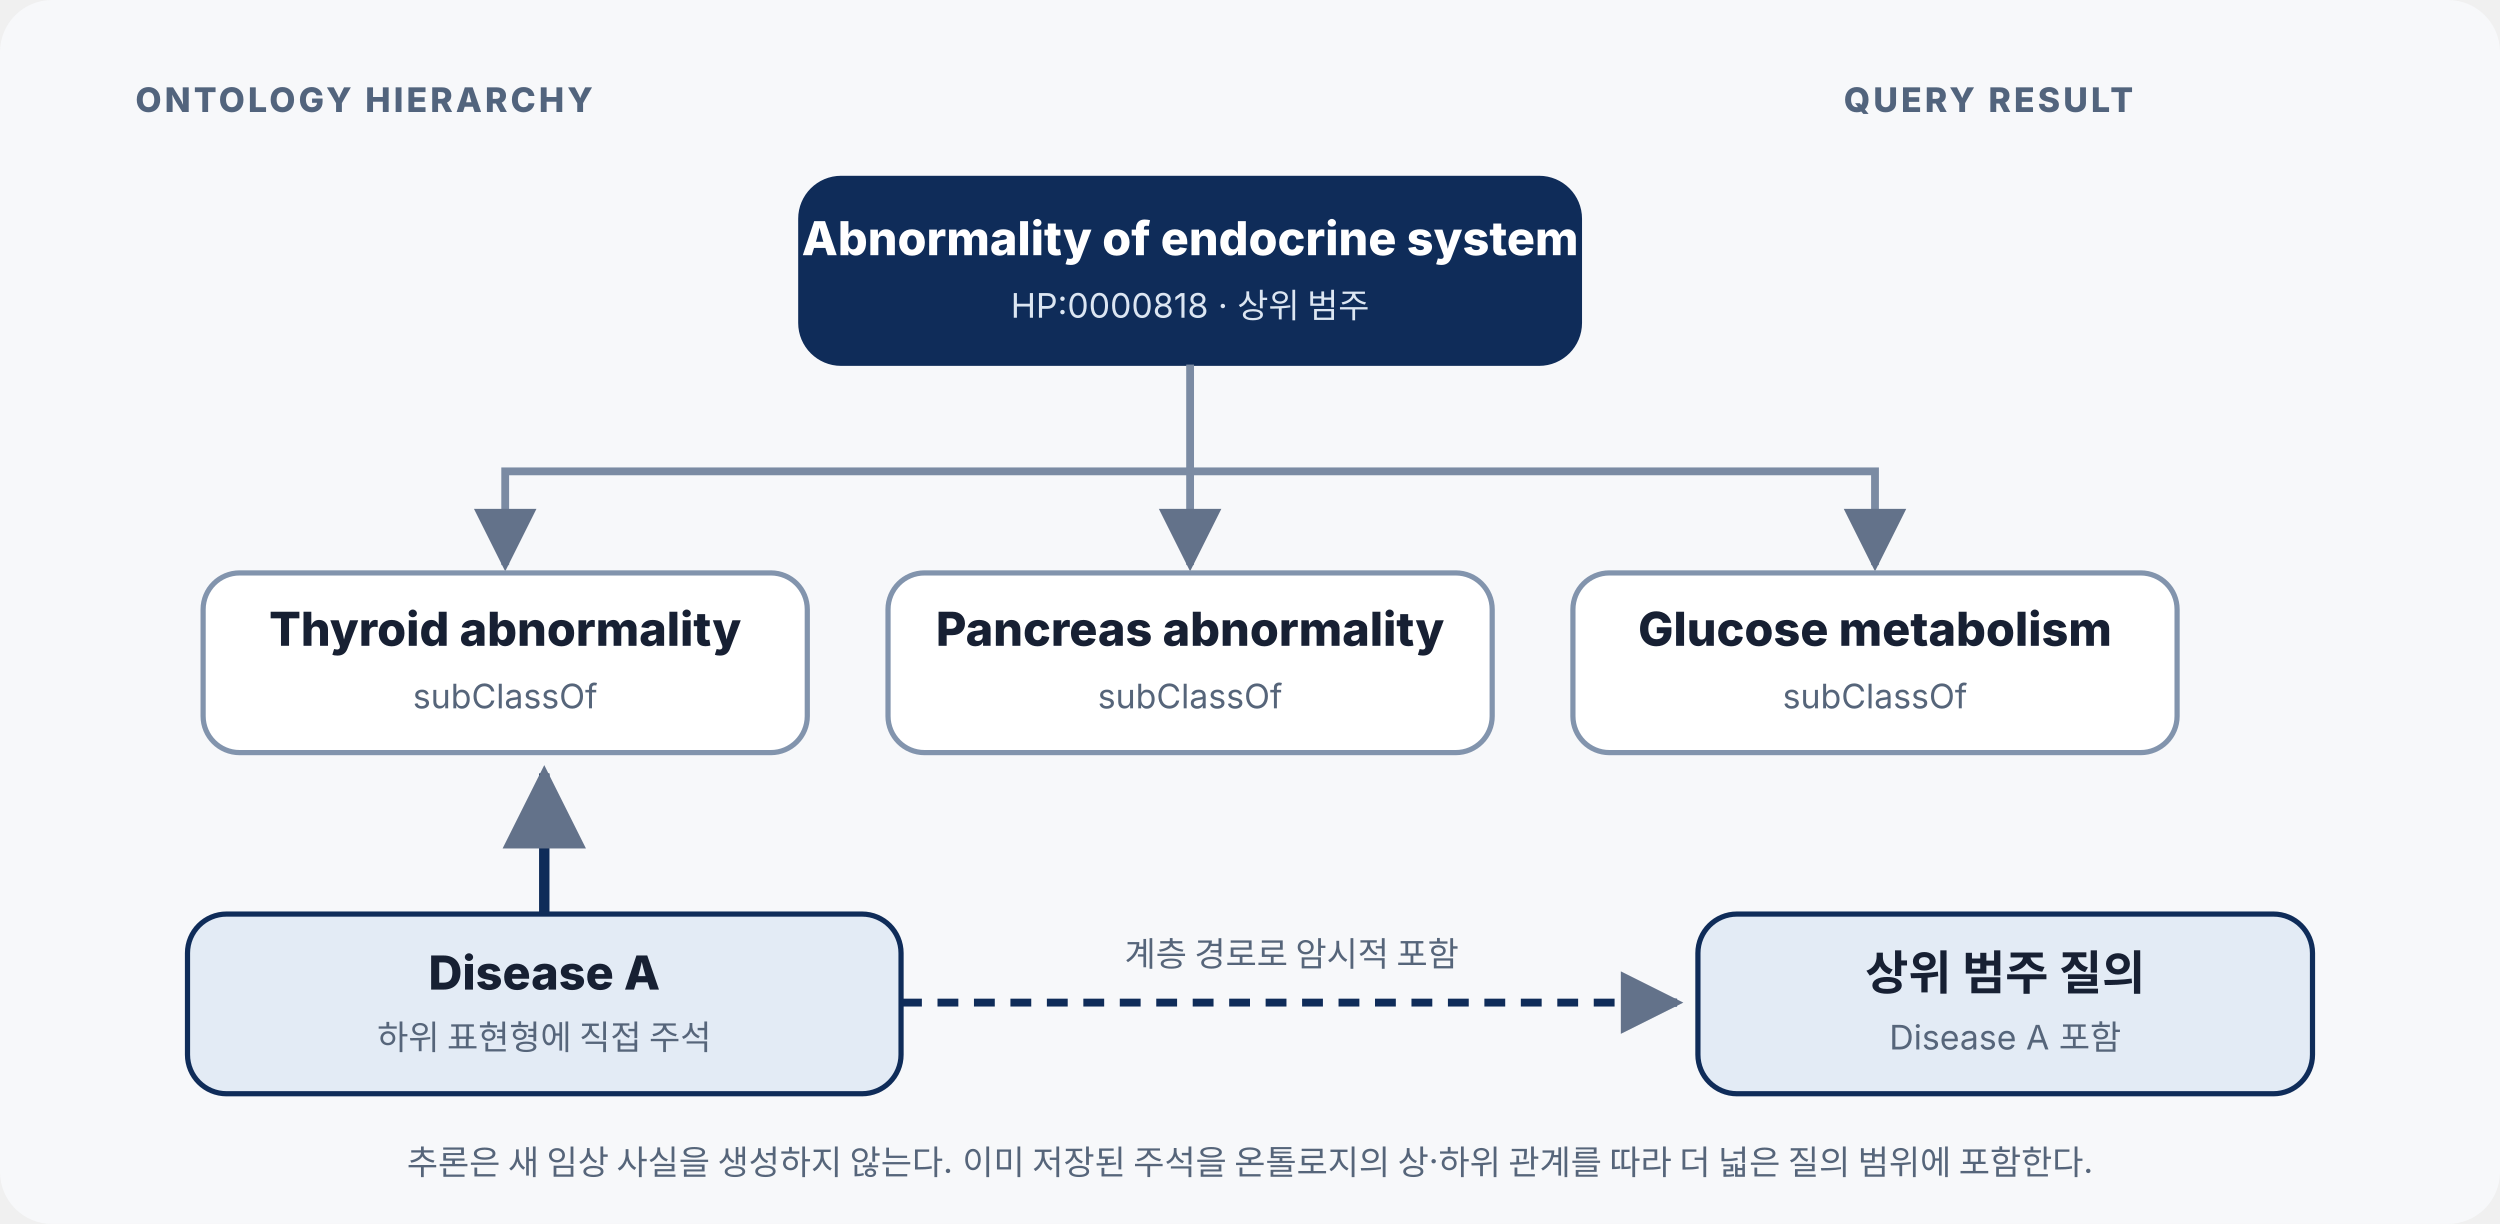
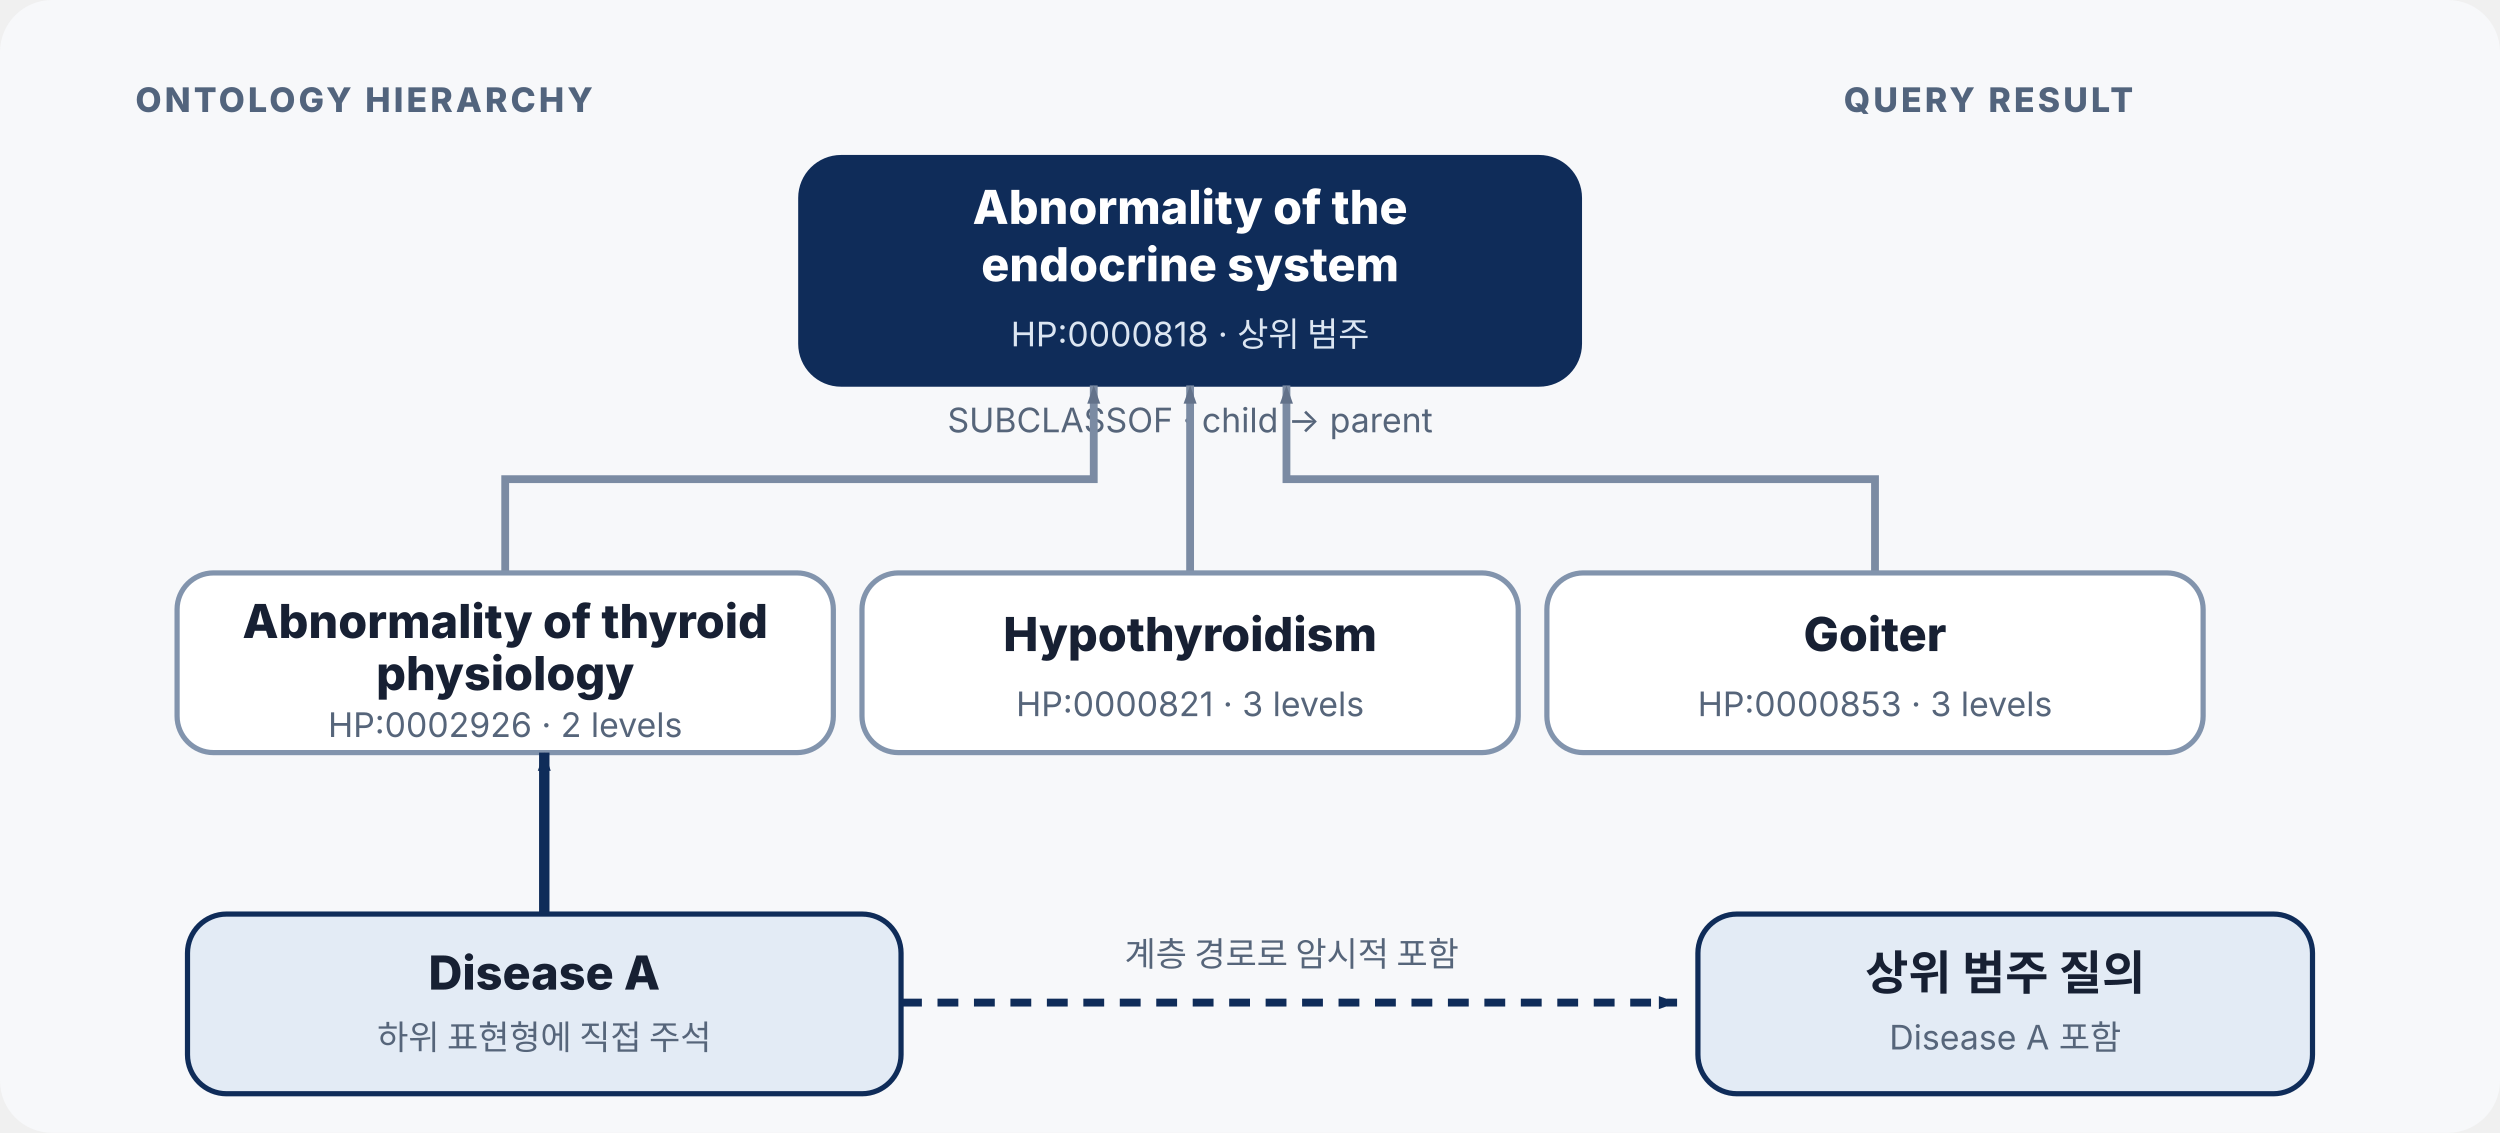
- <svg xmlns="http://www.w3.org/2000/svg" viewBox="0 0 960 470" role="img" aria-labelledby="title desc">
+ <svg xmlns="http://www.w3.org/2000/svg" viewBox="0 0 960 435" role="img" aria-labelledby="title desc">
  <defs>
-     <marker id="arrow" viewBox="0 0 10 10" refX="9" refY="5" markerWidth="8" markerHeight="8" orient="auto">
-       <path d="M0 0 10 5 0 10Z" fill="#63728a" />
+     <marker id="arrow-gray" markerUnits="userSpaceOnUse" viewBox="0 0 8 6" refX="7.5" refY="3" markerWidth="8" markerHeight="6" orient="auto">
+       <path d="M.5.5 7.5 3 .5 5.5Z" fill="#63728a" />
+     </marker>
+     <marker id="arrow-navy" markerUnits="userSpaceOnUse" viewBox="0 0 8 6" refX="7.5" refY="3" markerWidth="8" markerHeight="6" orient="auto">
+       <path d="M.5.5 7.5 3 .5 5.5Z" fill="#0f2c59" />
    </marker>
    <style>
      text{font-family:system-ui,-apple-system,BlinkMacSystemFont,"Segoe UI",sans-serif;fill:#172033}
      .eyebrow{font-size:13px;font-weight:800;letter-spacing:1.2px;fill:#52647d}
      .head{font-size:18px;font-weight:800}
      .small{font-size:13px;fill:#56657a}
      .node{fill:#fff;stroke:#8294ad;stroke-width:2}
      .parent{fill:#0f2c59;stroke:#0f2c59}
      .disease{fill:#e3ebf5;stroke:#0f2c59;stroke-width:2}
-       .tree{fill:none;stroke:#7b8ba3;stroke-width:3;marker-end:url(#arrow)}
-       .direct{fill:none;stroke:#0f2c59;stroke-width:4;marker-end:url(#arrow)}
-       .infer{fill:none;stroke:#0f2c59;stroke-width:3;stroke-dasharray:8 6;marker-end:url(#arrow)}
+       .tree{fill:none;stroke:#7b8ba3;stroke-width:3;marker-end:url(#arrow-gray)}
+       .direct{fill:none;stroke:#0f2c59;stroke-width:4;marker-end:url(#arrow-navy)}
+       .infer{fill:none;stroke:#0f2c59;stroke-width:3;stroke-dasharray:8 6;marker-end:url(#arrow-navy)}
    </style>
  </defs>
-   <rect width="960" height="470" rx="20" fill="#f7f8fa" />
+   <rect width="960" height="435" rx="20" fill="#f7f8fa" />
  <text x="52" y="43" class="eyebrow">ONTOLOGY HIERARCHY</text>
  <text x="708" y="43" class="eyebrow">QUERY RESULT</text>
-   <rect class="parent" x="307" y="68" width="300" height="72" rx="16" />
-   <text x="457" y="98" class="head" text-anchor="middle" style="fill:#fff">Abnormality of endocrine system</text>
-   <text x="457" y="122" class="small" text-anchor="middle" style="fill:#dce6f2">HP:0000818 · 상위 범주</text>
-   <path class="tree" d="M457 140V181H194V217" />
-   <path class="tree" d="M457 181V217" />
-   <path class="tree" d="M457 181H720V217" />
-   <rect class="node" x="78" y="220" width="232" height="69" rx="14" />
-   <text x="194" y="248" class="head" text-anchor="middle">Thyroid abnormality</text>
-   <text x="194" y="272" class="small" text-anchor="middle">subClassOf</text>
-   <rect class="node" x="341" y="220" width="232" height="69" rx="14" />
-   <text x="457" y="248" class="head" text-anchor="middle">Pancreas abnormality</text>
-   <text x="457" y="272" class="small" text-anchor="middle">subClassOf</text>
-   <rect class="node" x="604" y="220" width="232" height="69" rx="14" />
-   <text x="720" y="248" class="head" text-anchor="middle">Glucose metabolism</text>
-   <text x="720" y="272" class="small" text-anchor="middle">subClassOf</text>
+   <rect class="parent" x="307" y="60" width="300" height="88" rx="16" />
+   <text x="457" y="86" class="head" text-anchor="middle" style="fill:#fff">Abnormality of the</text>
+   <text x="457" y="108" class="head" text-anchor="middle" style="fill:#fff">endocrine system</text>
+   <text x="457" y="133" class="small" text-anchor="middle" style="fill:#dce6f2">HP:0000818 · 상위 범주</text>
+   <text x="457" y="166" class="small" text-anchor="middle">SUBCLASSOF · child → parent</text>
+   <path class="tree" d="M194 220V184H420V148" />
+   <path class="tree" d="M457 220V148" />
+   <path class="tree" d="M720 220V184H494V148" />
+   <rect class="node" x="68" y="220" width="252" height="69" rx="14" />
+   <text x="194" y="245" class="head" text-anchor="middle">Abnormality of thyroid</text>
+   <text x="194" y="265" class="head" text-anchor="middle">physiology</text>
+   <text x="194" y="283" class="small" text-anchor="middle">HP:0002926 · 2 levels</text>
+   <rect class="node" x="331" y="220" width="252" height="69" rx="14" />
+   <text x="457" y="250" class="head" text-anchor="middle">Hypothyroidism</text>
+   <text x="457" y="275" class="small" text-anchor="middle">HP:0000821 · 3 levels</text>
+   <rect class="node" x="594" y="220" width="252" height="69" rx="14" />
+   <text x="720" y="250" class="head" text-anchor="middle">Goiter</text>
+   <text x="720" y="275" class="small" text-anchor="middle">HP:0000853 · 3 levels</text>
  <rect class="disease" x="72" y="351" width="274" height="69" rx="15" />
  <text x="209" y="380" class="head" text-anchor="middle">Disease A</text>
  <text x="209" y="403" class="small" text-anchor="middle">하위 표현형에 직접 주석</text>
-   <path class="direct" d="M209 351V297" />
+   <path class="direct" d="M209 351V289" />
  <rect class="disease" x="652" y="351" width="236" height="69" rx="15" />
  <text x="770" y="380" class="head" text-anchor="middle">상위 범주 질의</text>
  <text x="770" y="403" class="small" text-anchor="middle">Disease A 포함</text>
  <path class="infer" d="M346 385C485 385 546 385 644 385" />
  <text x="496" y="371" class="small" text-anchor="middle">계층 경로로 암시적 포함</text>
-   <text x="480" y="451" class="small" text-anchor="middle">추론은 새 임상 사실을 생성하지 않는다. 이미 저장된 주석을 온톨로지의 상·하위 관계를 따라 더 넓은 질의 범위에 포함한다.</text>
</svg>
